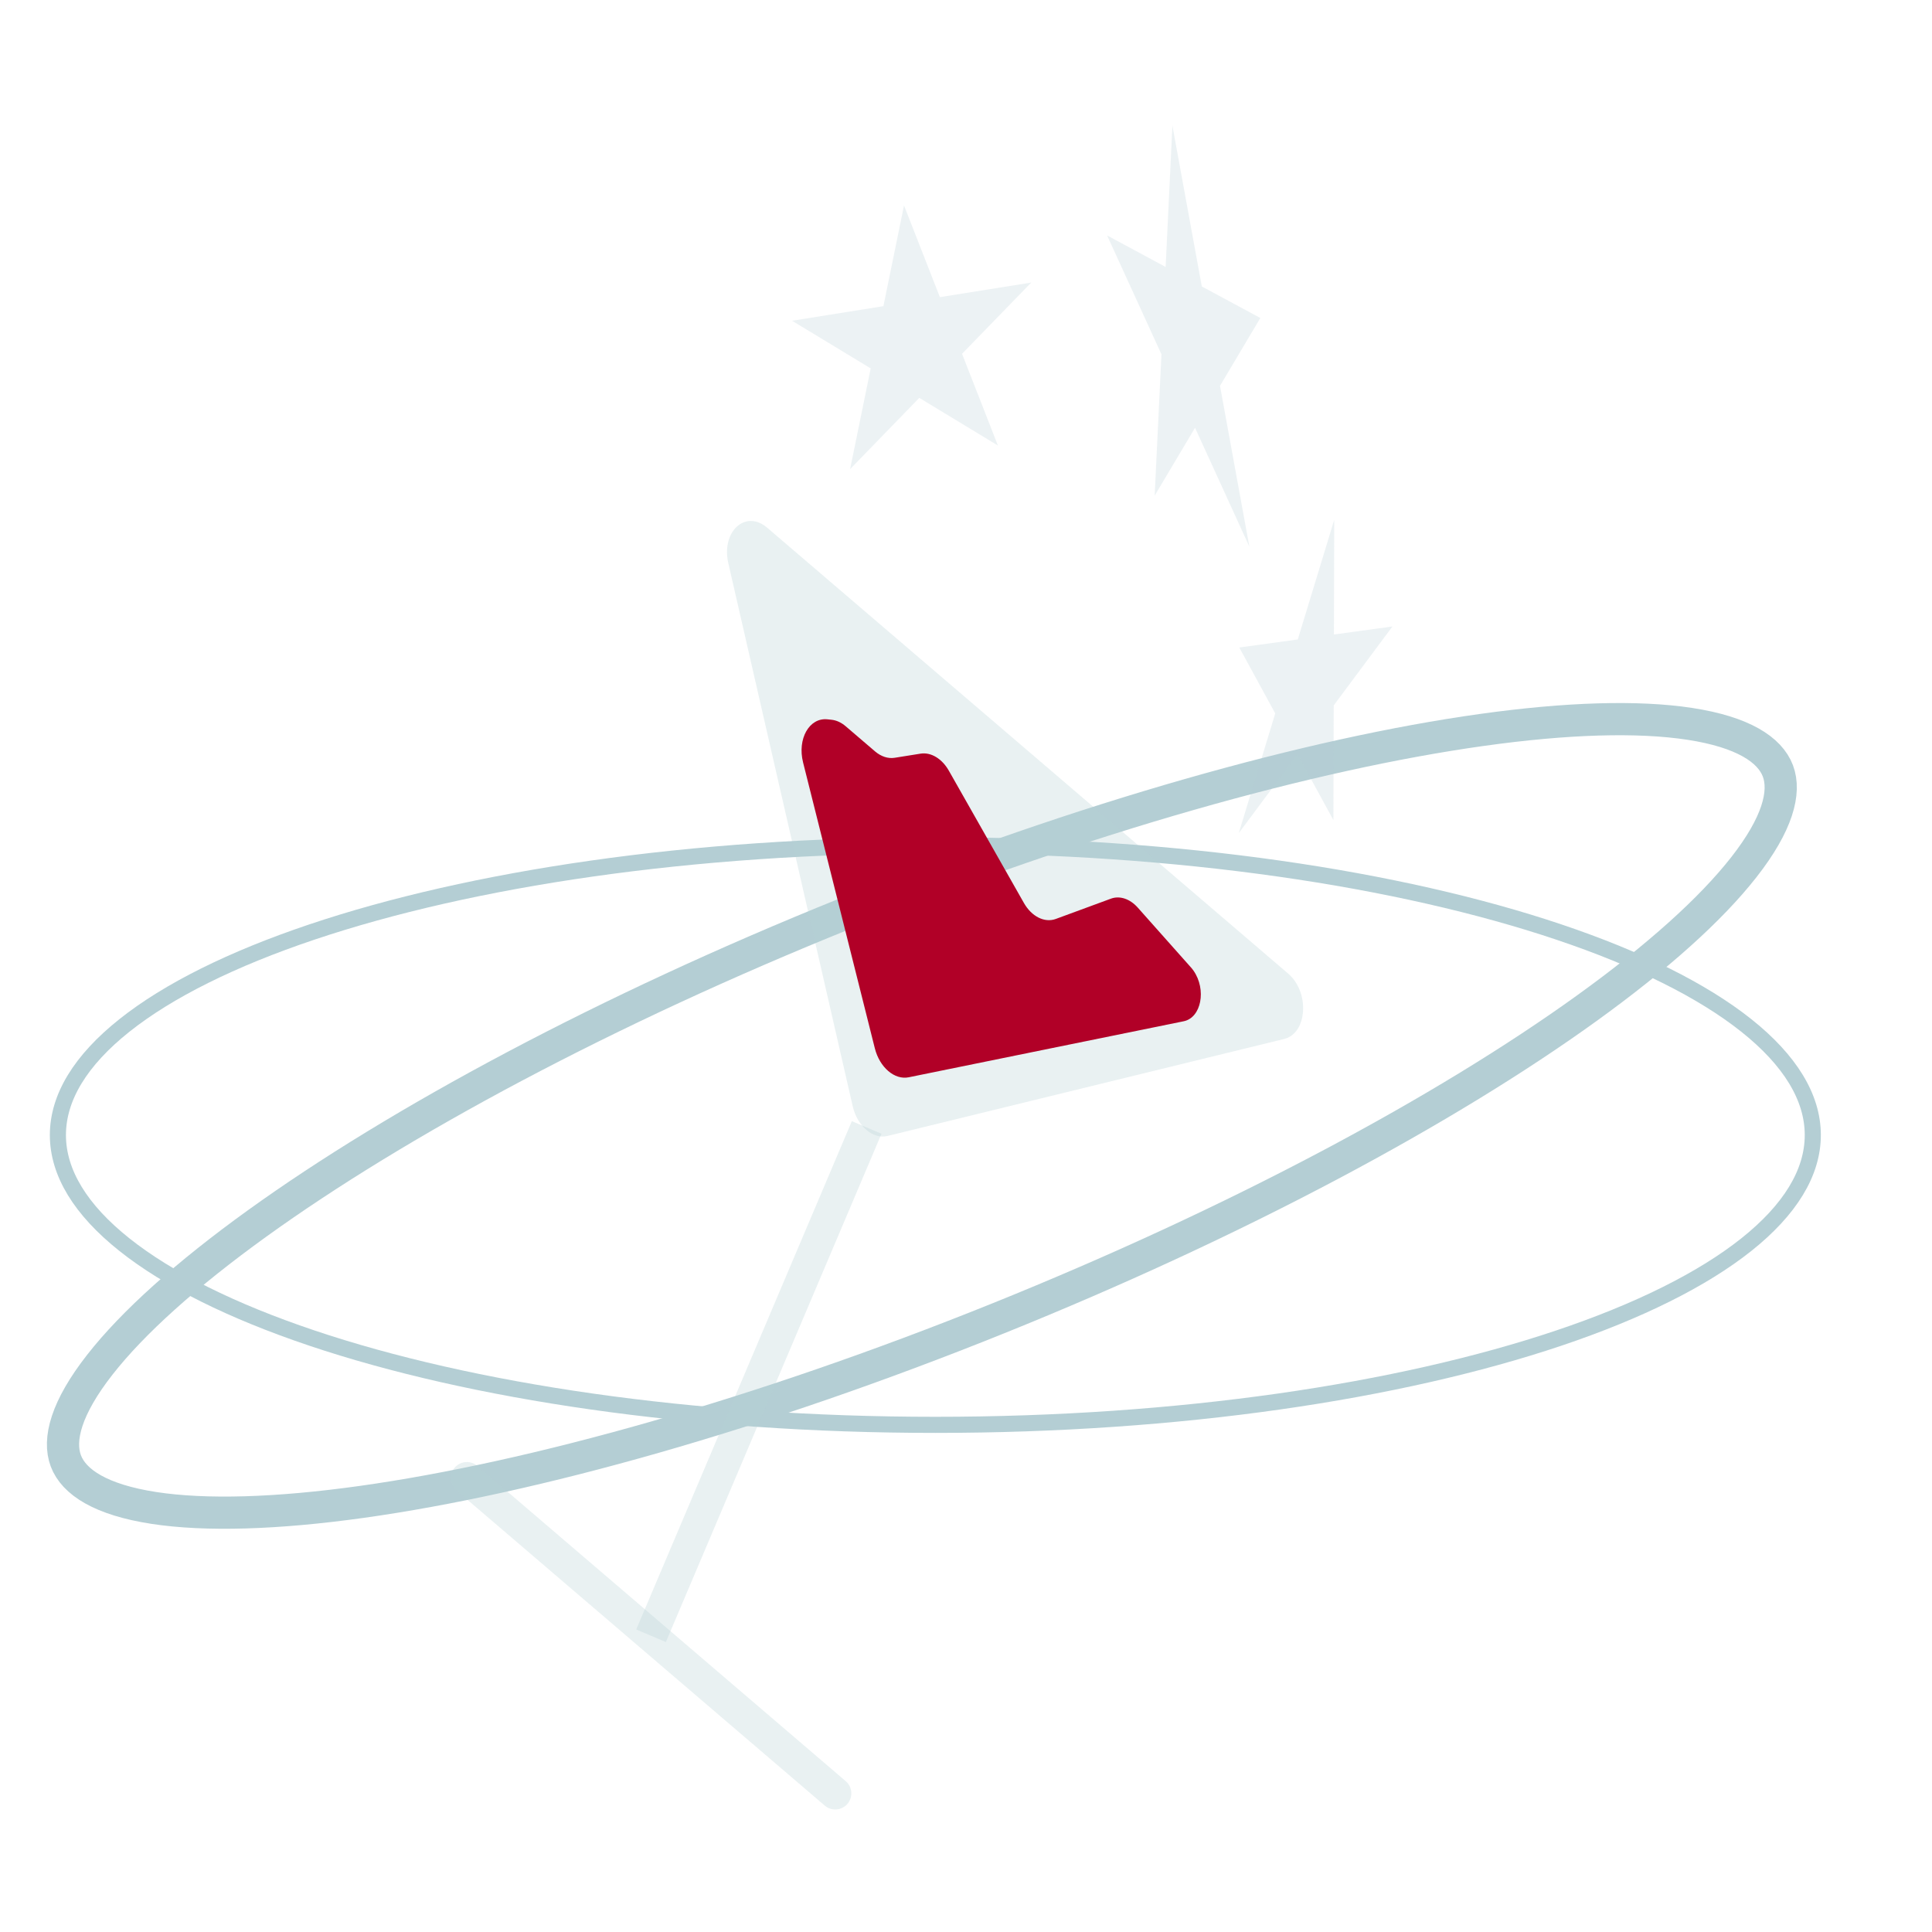
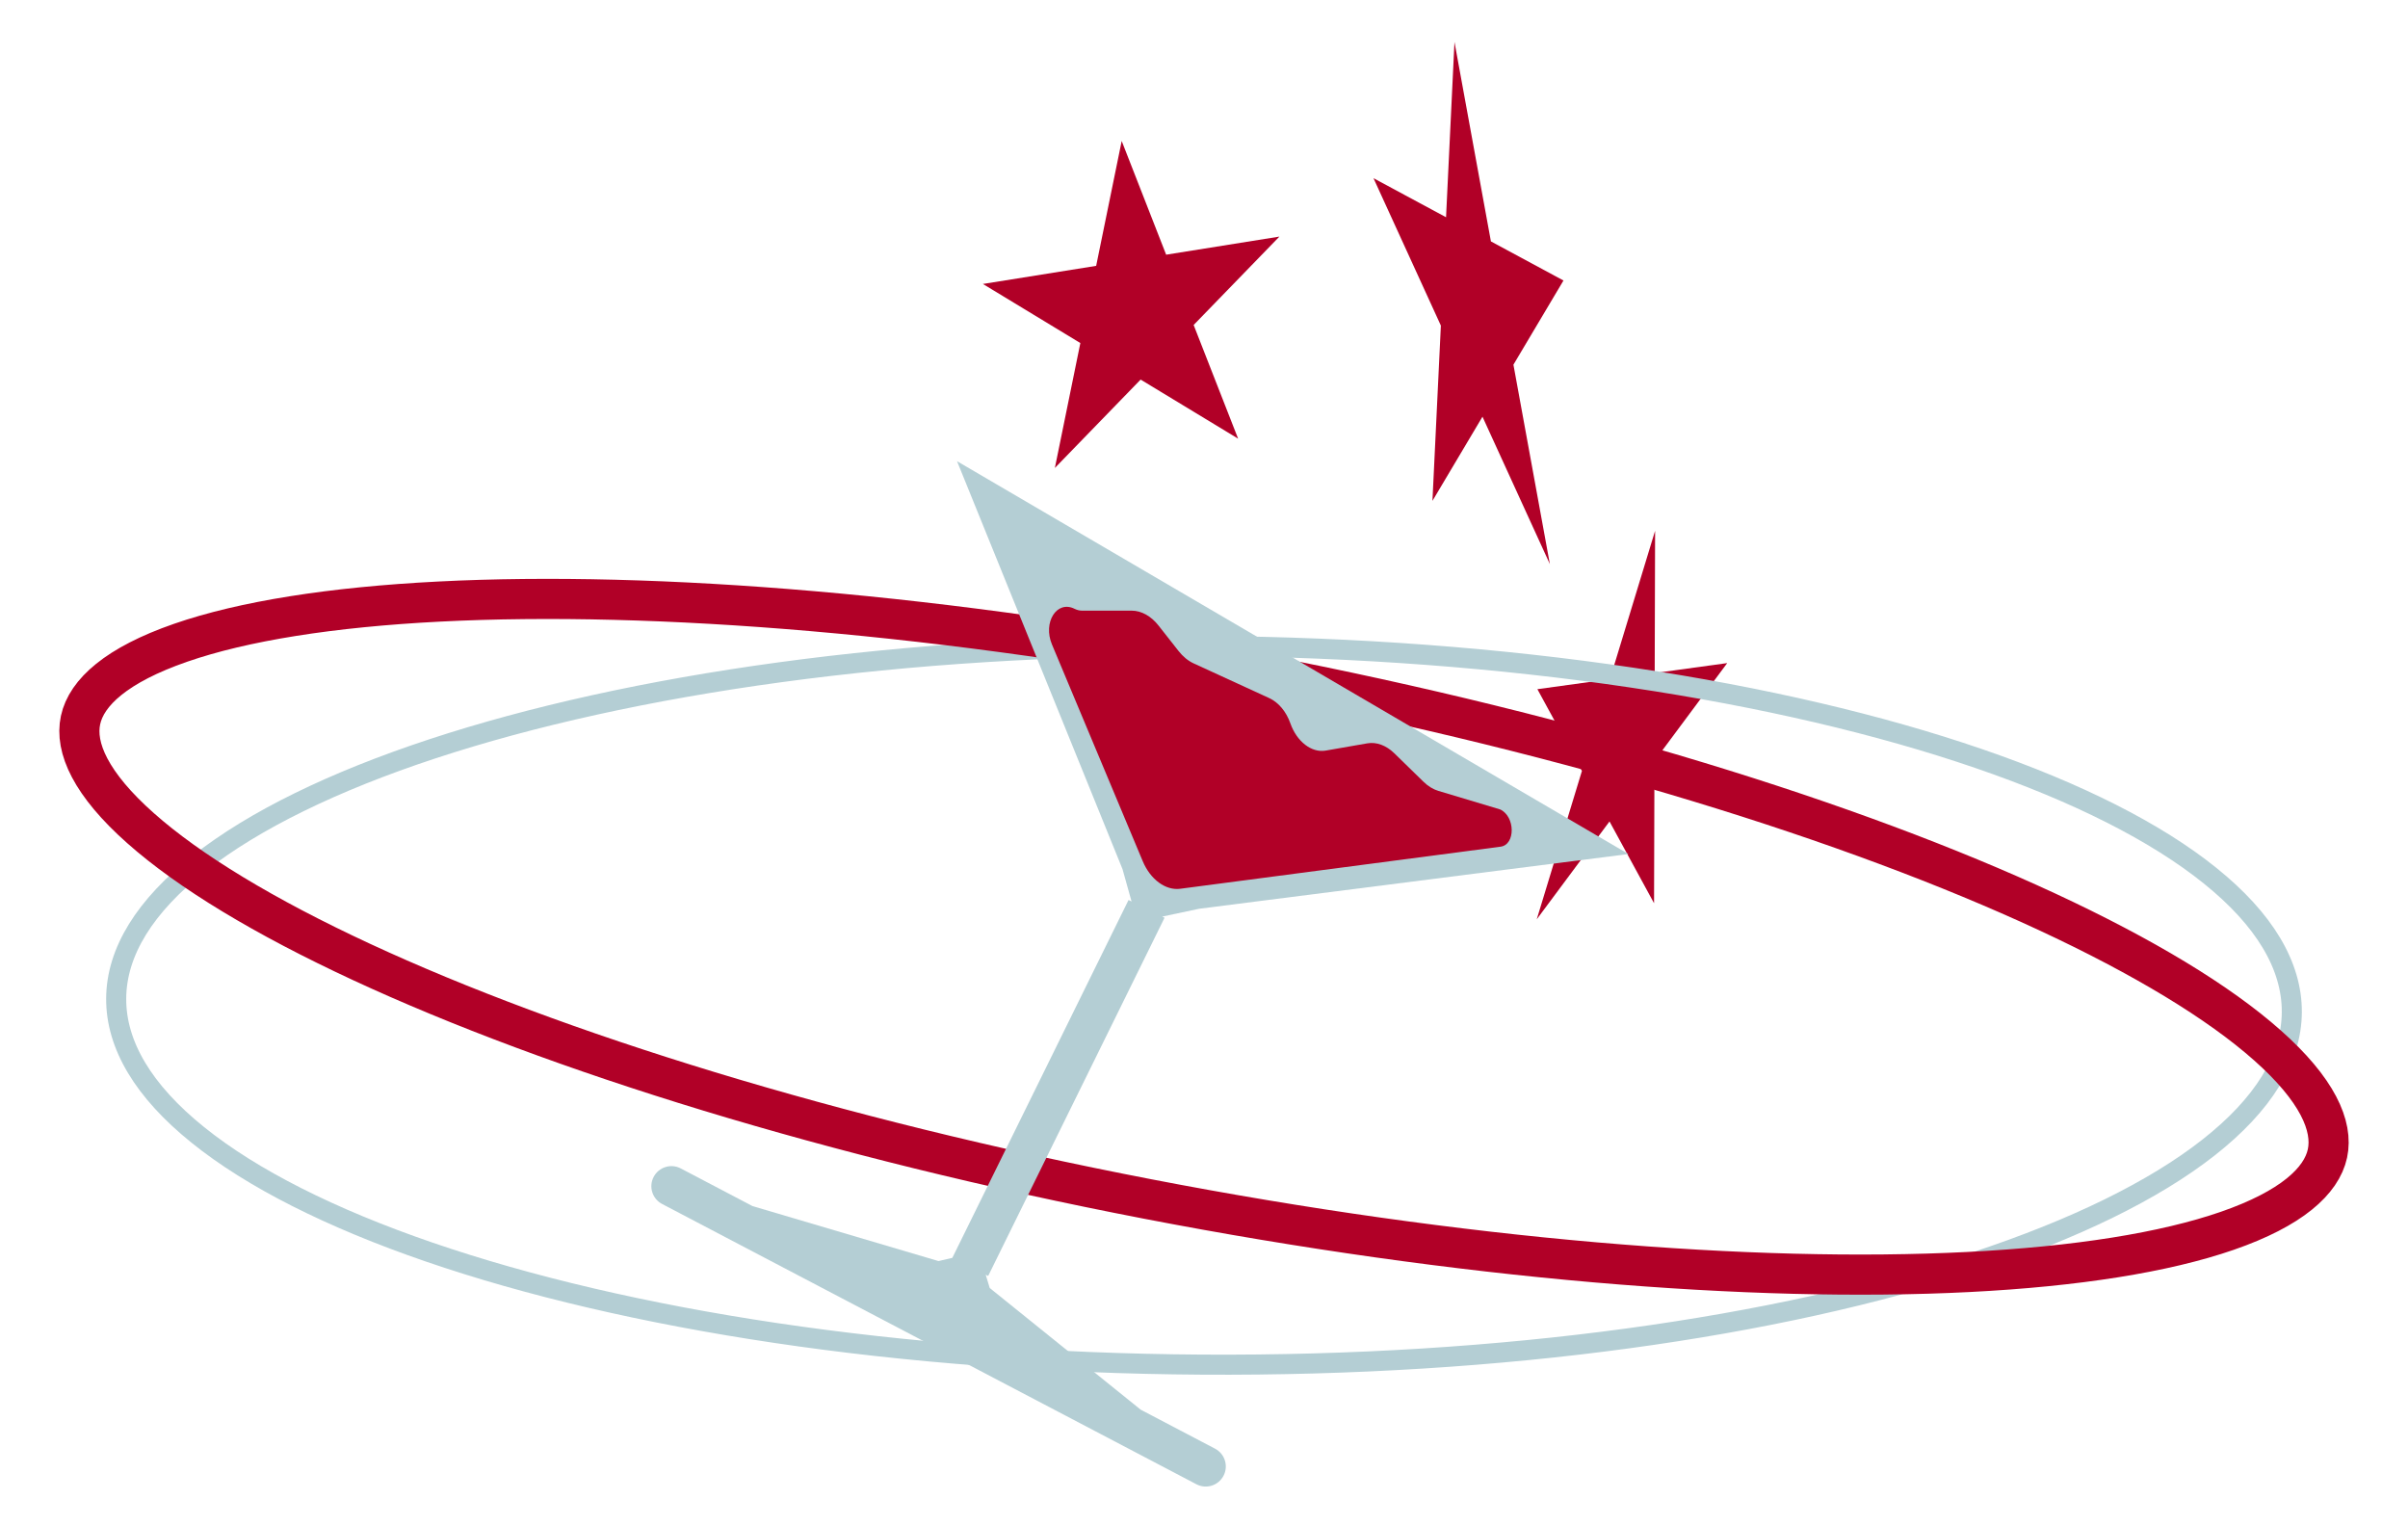
- <svg xmlns="http://www.w3.org/2000/svg" width="60" height="60" viewBox="0 0 60 60" fill="none">
-   <path d="M56.298 35.25C56.298 36.419 55.594 37.571 54.232 38.655C52.871 39.737 50.888 40.722 48.414 41.554C43.47 43.217 36.623 44.25 29.048 44.25C21.474 44.25 14.627 43.217 9.683 41.554C7.209 40.722 5.225 39.737 3.865 38.655C2.502 37.571 1.798 36.419 1.798 35.25C1.798 34.081 2.502 32.929 3.865 31.845C5.225 30.763 7.209 29.778 9.683 28.946C14.627 27.283 21.474 26.25 29.048 26.25C36.623 26.25 43.47 27.283 48.414 28.946C50.888 29.778 52.871 30.763 54.232 31.845C55.594 32.929 56.298 34.081 56.298 35.25Z" stroke="#B4CED4" stroke-width="0.5" />
-   <path d="M31.002 40.942C23.559 43.942 16.552 45.897 11.246 46.641C8.59 47.013 6.388 47.077 4.781 46.831C3.135 46.578 2.296 46.032 2.045 45.369C1.795 44.706 2.055 43.717 3.102 42.38C4.123 41.075 5.785 39.581 7.984 37.996C12.376 34.831 18.814 31.368 26.257 28.369C33.7 25.369 40.707 23.413 46.013 22.67C48.669 22.298 50.871 22.234 52.478 22.48C54.124 22.732 54.963 23.279 55.214 23.941C55.464 24.604 55.204 25.594 54.157 26.931C53.136 28.236 51.474 29.729 49.275 31.314C44.883 34.479 38.445 37.942 31.002 40.942Z" stroke="#B4CED4" />
-   <path d="M27.563 35.278C27.11 35.389 26.623 34.972 26.481 34.352L22.619 17.492C22.393 16.505 23.152 15.812 23.826 16.389L40.006 30.237C40.681 30.814 40.602 32.09 39.881 32.266L27.563 35.278Z" fill="#B4CED4" fill-opacity="0.3" />
-   <path d="M28.221 33.456C27.782 33.546 27.318 33.149 27.169 32.557L24.94 23.677C24.757 22.948 25.131 22.283 25.694 22.339L25.818 22.352C25.973 22.367 26.127 22.437 26.264 22.555L27.175 23.335C27.363 23.495 27.579 23.566 27.783 23.534L28.591 23.405C28.913 23.354 29.255 23.561 29.467 23.934L31.797 28.04C32.037 28.464 32.44 28.667 32.788 28.539L34.5 27.909C34.775 27.808 35.09 27.913 35.332 28.184L36.984 30.042C37.013 30.074 37.04 30.108 37.066 30.145V30.145C37.475 30.735 37.307 31.605 36.761 31.716L28.221 33.456Z" fill="#B10027" />
-   <path d="M26.915 35.014L20.219 50.8" stroke="#B4CED4" stroke-opacity="0.3" />
-   <path d="M25.939 55.695L14.5 45.905" stroke="#B4CED4" stroke-opacity="0.3" stroke-linecap="round" />
-   <path d="M28.075 6.38L29.189 9.228L32.026 8.775L29.877 10.988L30.991 13.836L28.549 12.356L26.401 14.569L27.04 11.441L24.598 9.961L27.435 9.508L28.075 6.38Z" fill="#B4CED4" fill-opacity="0.25" />
-   <path d="M38.487 20.109L40.304 19.859L41.436 16.143L41.426 19.705L43.243 19.456L41.42 21.907L41.41 25.469L40.294 23.422L38.471 25.873L39.604 22.156L38.487 20.109Z" fill="#B4CED4" fill-opacity="0.25" />
-   <path d="M39.141 9.875L37.888 11.983L38.8 16.977L37.113 13.285L35.859 15.393L36.07 11.004L34.382 7.312L36.2 8.291L36.41 3.901L37.323 8.896L39.141 9.875Z" fill="#B4CED4" fill-opacity="0.25" />
+ <svg xmlns="http://www.w3.org/2000/svg" width="60" height="38" viewBox="0 0 60 38" fill="none">
+   <path d="M27.949 3.512L29.057 6.345L31.879 5.894L29.742 8.096L30.85 10.928L28.421 9.456L26.284 11.658L26.919 8.546L24.491 7.074L27.313 6.623L27.949 3.512Z" fill="#B10027" />
+   <path d="M38.307 17.169L40.114 16.92L41.24 13.223L41.23 16.767L43.037 16.519L41.224 18.957L41.214 22.501L40.104 20.464L38.291 22.902L39.417 19.205L38.307 17.169Z" fill="#B10027" />
+   <path d="M2.895 24.874C2.902 23.712 3.609 22.571 4.972 21.501C6.331 20.434 8.311 19.466 10.776 18.654C15.705 17.031 22.522 16.046 30.056 16.094C37.591 16.141 44.395 17.212 49.303 18.897C51.758 19.74 53.725 20.732 55.071 21.817C56.42 22.903 57.112 24.054 57.105 25.216C57.098 26.378 56.391 27.519 55.028 28.589C53.669 29.656 51.689 30.623 49.224 31.436C44.295 33.059 37.478 34.044 29.944 33.996C22.409 33.949 15.605 32.878 10.697 31.193C8.242 30.35 6.275 29.358 4.929 28.273C3.58 27.187 2.888 26.036 2.895 24.874Z" stroke="#B4CED4" stroke-width="0.5" />
+   <path d="M38.957 6.988L37.71 9.085L38.618 14.053L36.939 10.381L35.692 12.478L35.902 8.111L34.223 4.439L36.031 5.412L36.241 1.046L37.149 6.014L38.957 6.988Z" fill="#B10027" />
+   <path d="M31.411 16.806C39.248 18.318 46.159 20.466 50.993 22.709C53.413 23.833 55.287 24.968 56.496 26.041C57.736 27.14 58.141 28.049 57.993 28.736C57.844 29.423 57.094 30.109 55.498 30.662C53.941 31.201 51.746 31.551 49.053 31.688C43.676 31.962 36.427 31.38 28.589 29.868C20.752 28.356 13.841 26.207 9.007 23.964C6.587 22.841 4.713 21.706 3.504 20.633C2.264 19.534 1.859 18.625 2.007 17.938C2.156 17.25 2.906 16.565 4.502 16.012C6.059 15.473 8.254 15.123 10.947 14.986C16.324 14.712 23.573 15.294 31.411 16.806Z" stroke="#B10027" />
+   <path fill-rule="evenodd" clip-rule="evenodd" d="M29.88 22.639L28.959 22.834L29.017 22.863L24.622 31.787L24.561 31.757L24.661 32.087L28.424 35.119L30.276 36.09C30.52 36.218 30.615 36.52 30.486 36.765C30.358 37.01 30.056 37.104 29.811 36.976L16.498 29.994C16.253 29.866 16.159 29.564 16.287 29.319C16.416 29.074 16.718 28.98 16.962 29.108L18.752 30.047L23.385 31.416L23.729 31.336L28.12 22.421L28.195 22.458L27.97 21.653L23.846 11.489L40.576 21.276L29.88 22.639Z" fill="#B4CED4" />
+   <path d="M29.408 22.141C29.043 22.189 28.664 21.91 28.473 21.453L26.212 16.056C25.98 15.504 26.332 14.947 26.773 15.166V15.166C26.835 15.197 26.9 15.213 26.964 15.213L28.201 15.213C28.44 15.213 28.682 15.348 28.867 15.584L29.369 16.222C29.476 16.358 29.603 16.462 29.739 16.525L31.629 17.393C31.857 17.498 32.05 17.729 32.152 18.02V18.02C32.312 18.475 32.681 18.76 33.031 18.699L34.071 18.518C34.297 18.479 34.539 18.568 34.74 18.764L35.472 19.478C35.584 19.587 35.71 19.664 35.84 19.703L37.38 20.165V20.165C37.758 20.341 37.765 21.044 37.389 21.093L29.408 22.141Z" fill="#B10027" />
</svg>
